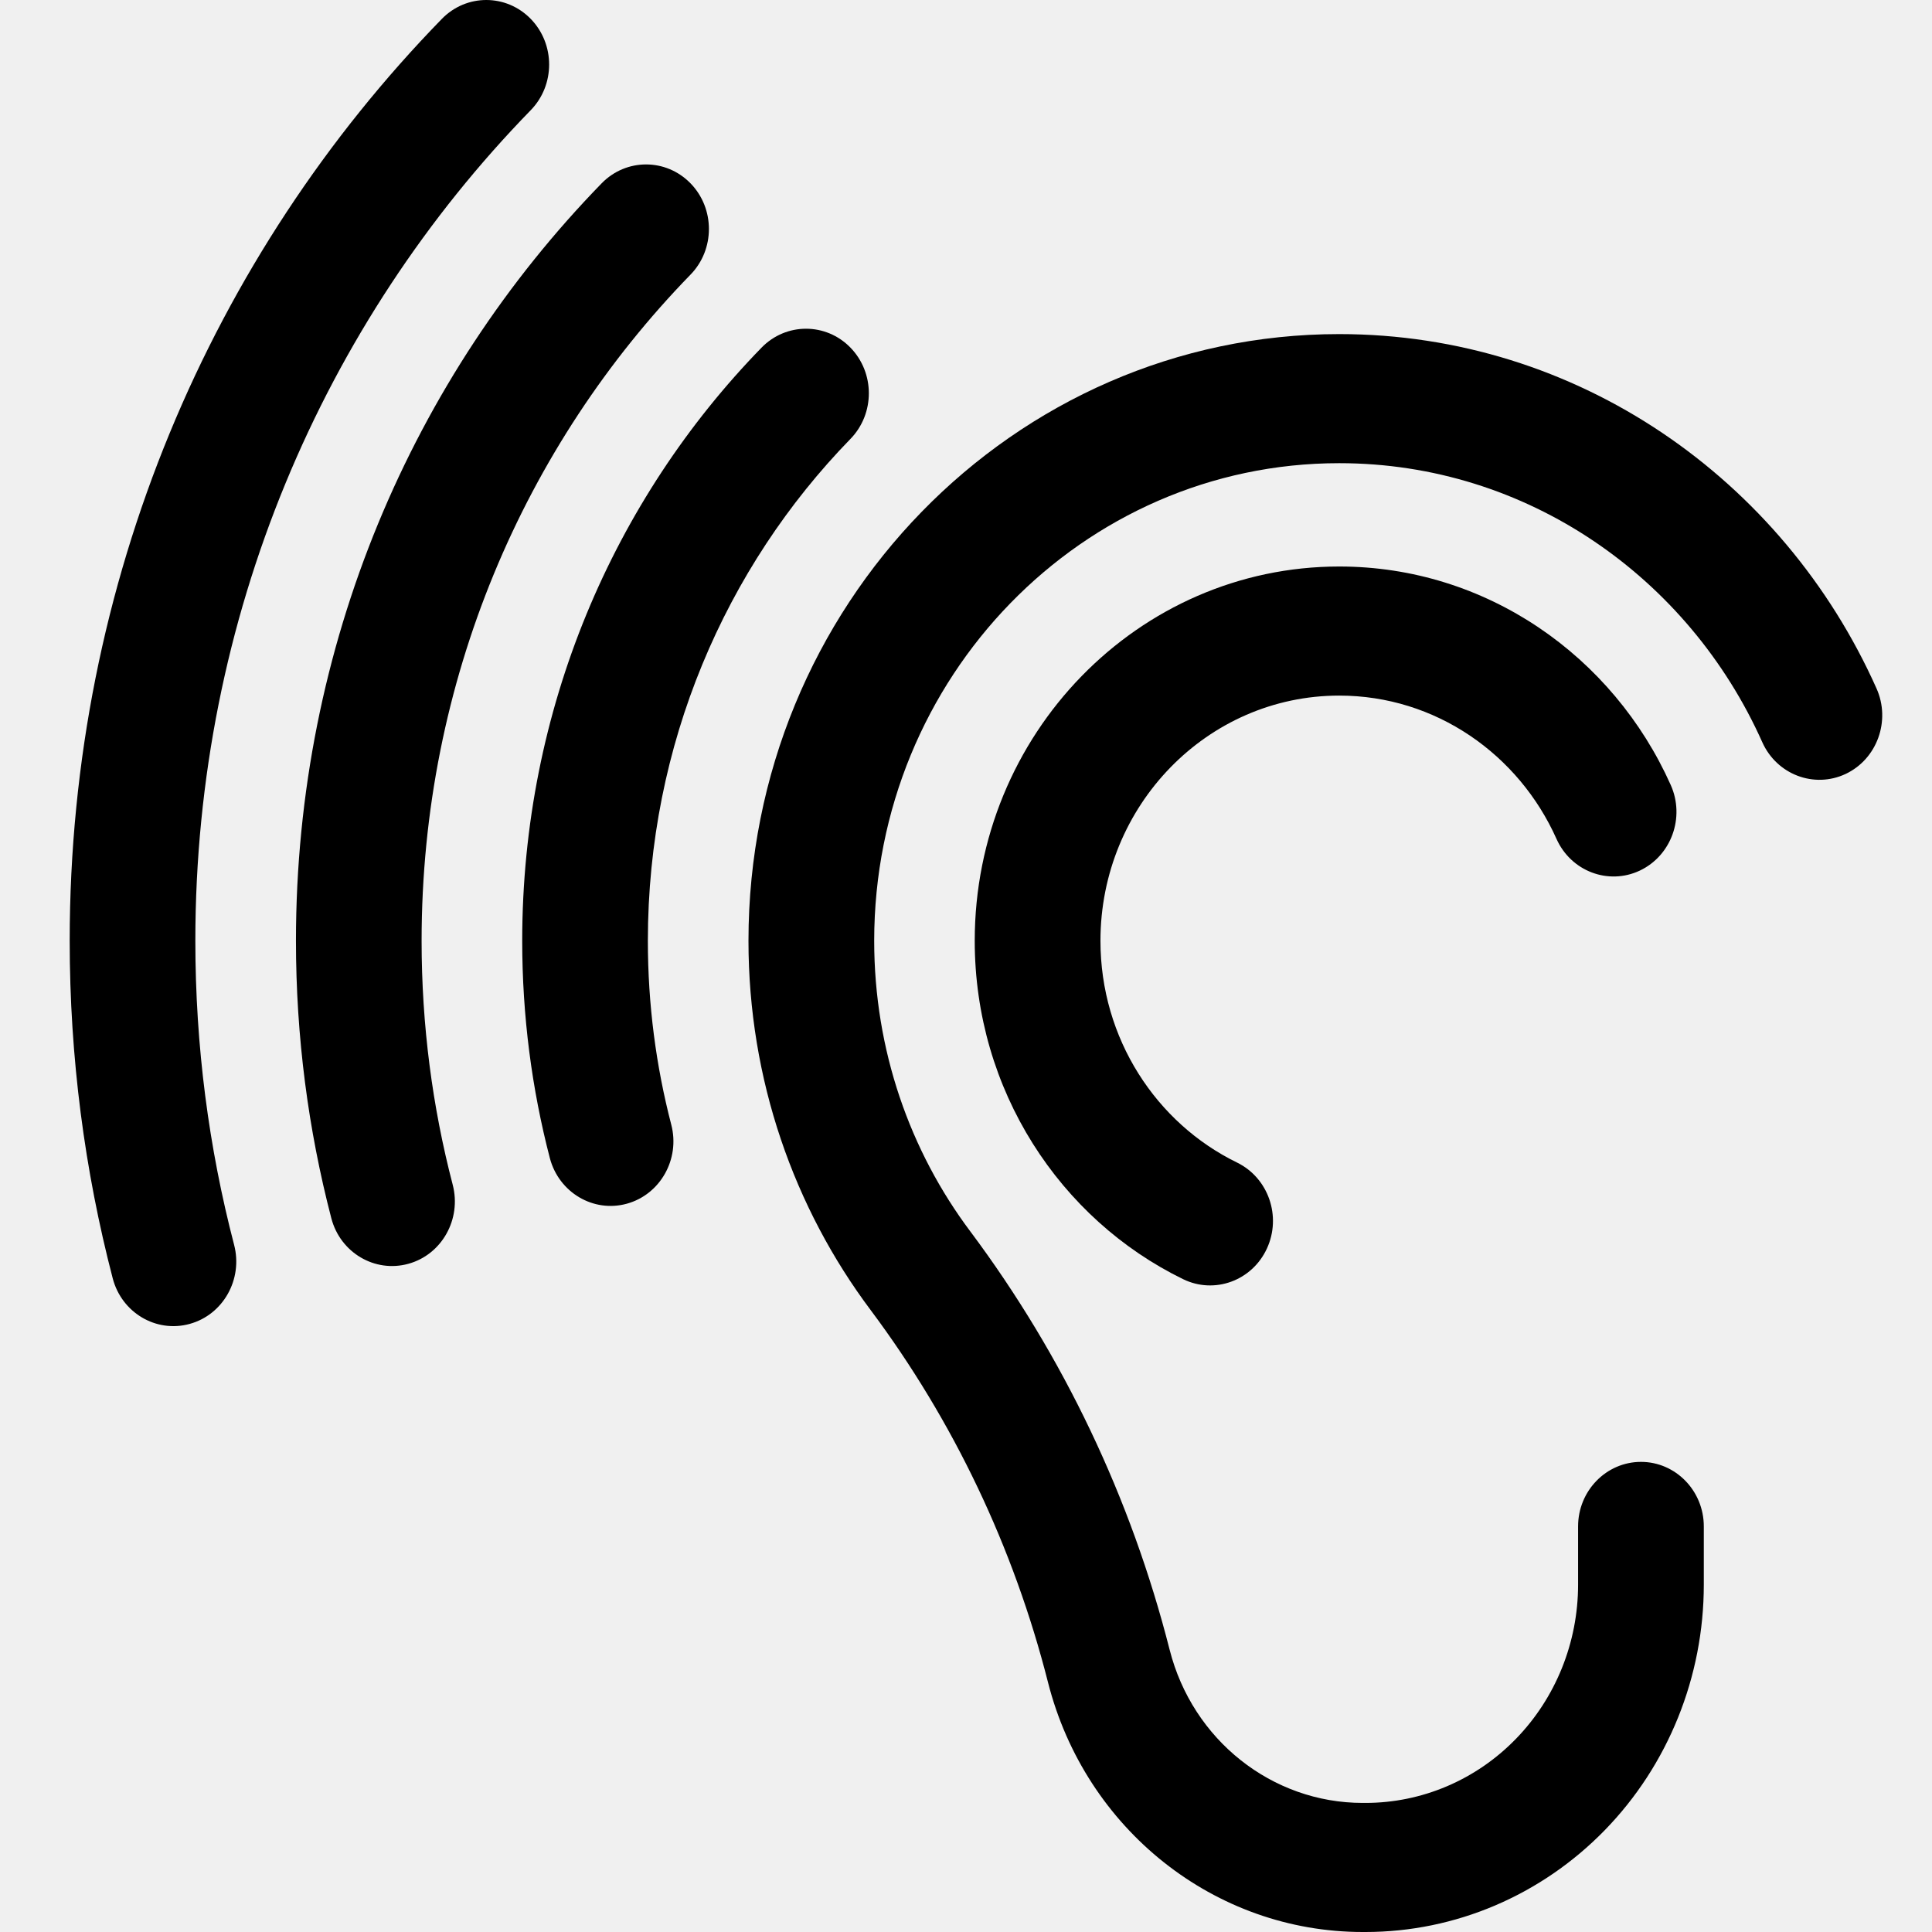
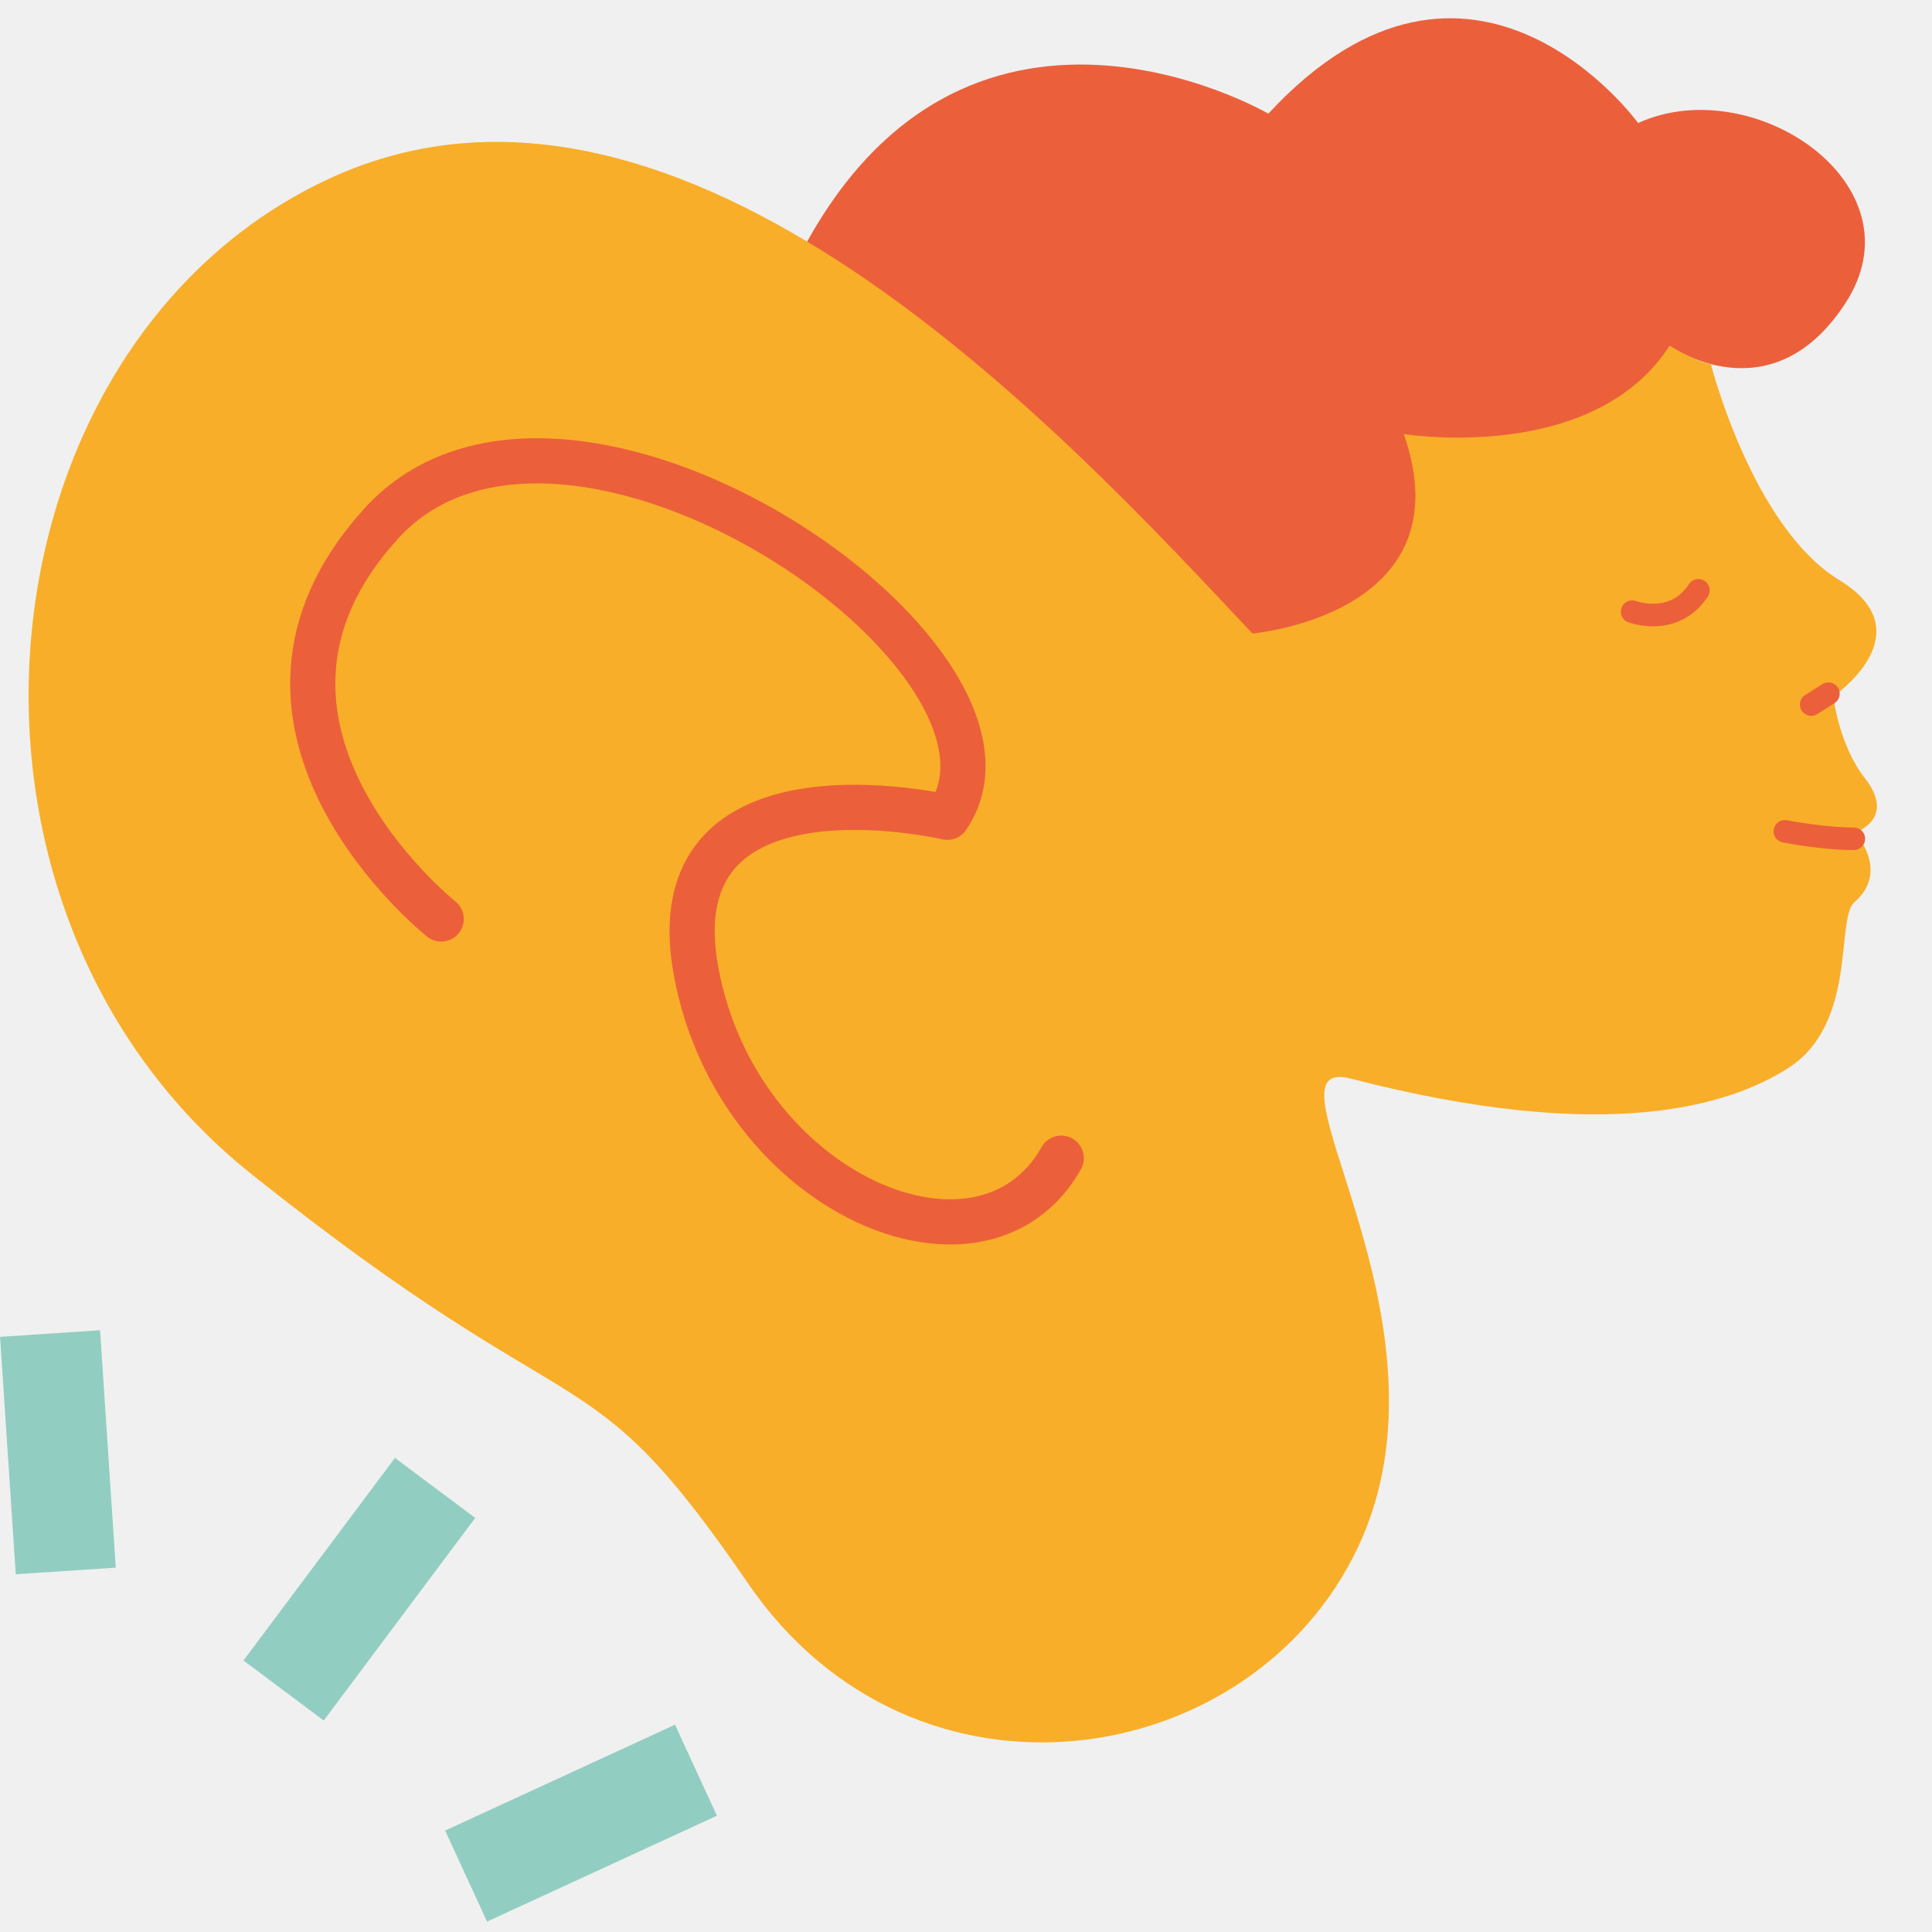
- <svg xmlns="http://www.w3.org/2000/svg" width="27" height="27" viewBox="0 0 27 27" fill="currentColor">
-   <g id="Group">
-     <path id="Vector" fill-rule="evenodd" clip-rule="evenodd" d="M17.288 16.247C16.16 15.697 15.379 14.516 15.379 13.148C15.379 11.257 16.874 9.721 18.716 9.721C20.063 9.721 21.224 10.542 21.752 11.723C21.954 12.176 22.476 12.374 22.916 12.167C23.357 11.959 23.551 11.423 23.349 10.971C22.544 9.169 20.771 7.917 18.716 7.917C15.905 7.917 13.622 10.261 13.622 13.148C13.622 15.235 14.813 17.038 16.535 17.877C16.973 18.09 17.497 17.899 17.705 17.449C17.913 16.999 17.726 16.461 17.288 16.247Z" fill="currentColor" />
-     <path id="Vector_2" fill-rule="evenodd" clip-rule="evenodd" d="M22.054 21.332V22.145C22.054 22.954 21.741 23.73 21.184 24.302C20.627 24.875 19.871 25.196 19.083 25.196H19.044C17.775 25.196 16.666 24.316 16.346 23.056C15.807 20.937 14.861 18.951 13.564 17.214L13.563 17.213C12.718 16.087 12.217 14.678 12.217 13.148C12.217 9.464 15.129 6.473 18.716 6.473C21.339 6.473 23.601 8.072 24.628 10.372C24.83 10.824 25.352 11.023 25.793 10.816C26.233 10.608 26.427 10.072 26.224 9.62C24.92 6.7 22.047 4.669 18.716 4.669C14.16 4.669 10.46 8.469 10.46 13.148C10.46 15.091 11.098 16.883 12.17 18.312C13.325 19.858 14.167 21.626 14.646 23.511C15.168 25.566 16.976 27 19.044 27H19.083C20.337 27 21.539 26.488 22.426 25.578C23.313 24.668 23.811 23.433 23.811 22.145V21.332C23.811 20.834 23.417 20.43 22.933 20.43C22.448 20.43 22.054 20.834 22.054 21.332Z" fill="currentColor" />
-     <path id="Vector_3" fill-rule="evenodd" clip-rule="evenodd" d="M9.381 15.717C9.168 14.898 9.054 14.037 9.054 13.148C9.054 10.41 10.137 7.93 11.885 6.134C12.228 5.782 12.228 5.21 11.885 4.858C11.543 4.506 10.986 4.506 10.643 4.858C8.576 6.981 7.298 9.912 7.298 13.148C7.298 14.198 7.432 15.215 7.684 16.184C7.81 16.665 8.292 16.951 8.76 16.822C9.228 16.693 9.507 16.198 9.381 15.717Z" fill="currentColor" />
-     <path id="Vector_4" fill-rule="evenodd" clip-rule="evenodd" d="M6.327 16.558C6.043 15.47 5.892 14.327 5.892 13.148C5.892 9.514 7.329 6.222 9.65 3.838C9.993 3.486 9.993 2.914 9.65 2.562C9.307 2.21 8.751 2.21 8.408 2.562C5.769 5.273 4.136 9.016 4.136 13.148C4.136 14.489 4.308 15.788 4.63 17.024C4.755 17.505 5.237 17.791 5.706 17.662C6.174 17.534 6.452 17.039 6.327 16.558Z" fill="currentColor" />
-     <path id="Vector_5" fill-rule="evenodd" clip-rule="evenodd" d="M3.272 17.398C2.918 16.042 2.73 14.618 2.73 13.148C2.73 8.617 4.522 4.512 7.417 1.54C7.76 1.188 7.76 0.616 7.417 0.264C7.074 -0.088 6.518 -0.088 6.175 0.264C2.962 3.562 0.974 8.119 0.974 13.148C0.974 14.779 1.183 16.36 1.575 17.864C1.7 18.345 2.182 18.631 2.65 18.502C3.119 18.374 3.397 17.878 3.272 17.398Z" fill="currentColor" />
+ <svg xmlns="http://www.w3.org/2000/svg" width="171" height="171" viewBox="0 0 171 171" fill="none">
+   <g id="icon_07_atv 2" clip-path="url(#clip0_2474_5228)">
+     <g id="Camada_2">
+       <path id="Vector" d="M147.77 30.61C147.77 30.61 156.73 36.99 163.34 26.83C170.17 16.34 155.14 6.25 144.99 10.89C144.99 10.89 130.28 -9.41 112.26 10.06C112.26 10.06 83.8 -6.56 69.54 25.19L108.27 64.55L145.8 44.6L147.77 30.61Z" fill="#EB603B" />
+       <path id="Vector_2" d="M110.85 56.07C110.85 56.07 129.83 54.43 124.25 38.42C124.25 38.42 141 41.14 147.77 30.6C147.77 30.6 149.87 31.92 151.43 32.24C151.43 32.24 155.1 46.65 162.79 51.34C170.48 56.03 162.26 61.64 162.26 61.64C162.26 61.64 162.75 65.93 165.04 68.85C167.92 72.52 164.16 73.69 164.16 73.69C164.16 73.69 167.34 77.05 164.12 79.87C162.45 81.33 164.45 90.7 158.16 94.61C153.06 97.79 142.36 101.37 119.57 95.47C110.9 93.23 129.62 116.88 120.22 136.89C110.82 156.9 80.92 161.62 66.22 140.16C51.52 118.7 52.12 127.74 22.28 103.94C-7.56 80.14 -2.21 30.38 29.1 15.83C60.41 1.28 94.76 38.96 110.85 56.07Z" fill="#F9AE29" />
+       <path id="Vector_3" d="M39.05 81.34C39.05 81.34 17.49 64.19 33.75 46.33C50.01 28.47 93.49 58.28 83.85 72.34C83.85 72.34 57.97 66.27 61.61 85.98C65.25 105.69 86.94 114.93 93.93 102.51" stroke="#EB603B" stroke-width="4" stroke-miterlimit="10" stroke-linecap="round" stroke-linejoin="round" />
+       <path id="Vector_4" d="M157.98 73.58C157.98 73.58 161.28 74.24 164.08 74.24" stroke="#EB603B" stroke-width="2" stroke-miterlimit="10" stroke-linecap="round" stroke-linejoin="round" />
+       <path id="Vector_5" d="M160.31 62.36L161.83 61.4" stroke="#EB603B" stroke-width="2" stroke-miterlimit="10" stroke-linecap="round" stroke-linejoin="round" />
+       <g id="Group">
+         <path id="Vector_6" d="M59.743 152.651L39.398 162.023L43.109 170.08L63.455 160.708L59.743 152.651Z" fill="#91CEC1" />
+         <path id="Vector_7" d="M8.856 117.738L0.005 118.323L1.395 139.337L10.246 138.751L8.856 117.738Z" fill="#91CEC1" />
+         <path id="Vector_8" d="M34.956 129.038L21.549 146.97L28.653 152.282L42.06 134.35L34.956 129.038Z" fill="#91CEC1" />
+       </g>
+       <path id="Vector_9" d="M144.46 54.14C144.46 54.14 148.18 55.54 150.32 52.25" stroke="#EB603B" stroke-width="2" stroke-miterlimit="10" stroke-linecap="round" stroke-linejoin="round" />
+     </g>
  </g>
+   <defs>
+     <clipPath id="clip0_2474_5228">
+       <rect width="170.08" height="170.08" fill="white" />
+     </clipPath>
+   </defs>
</svg>
